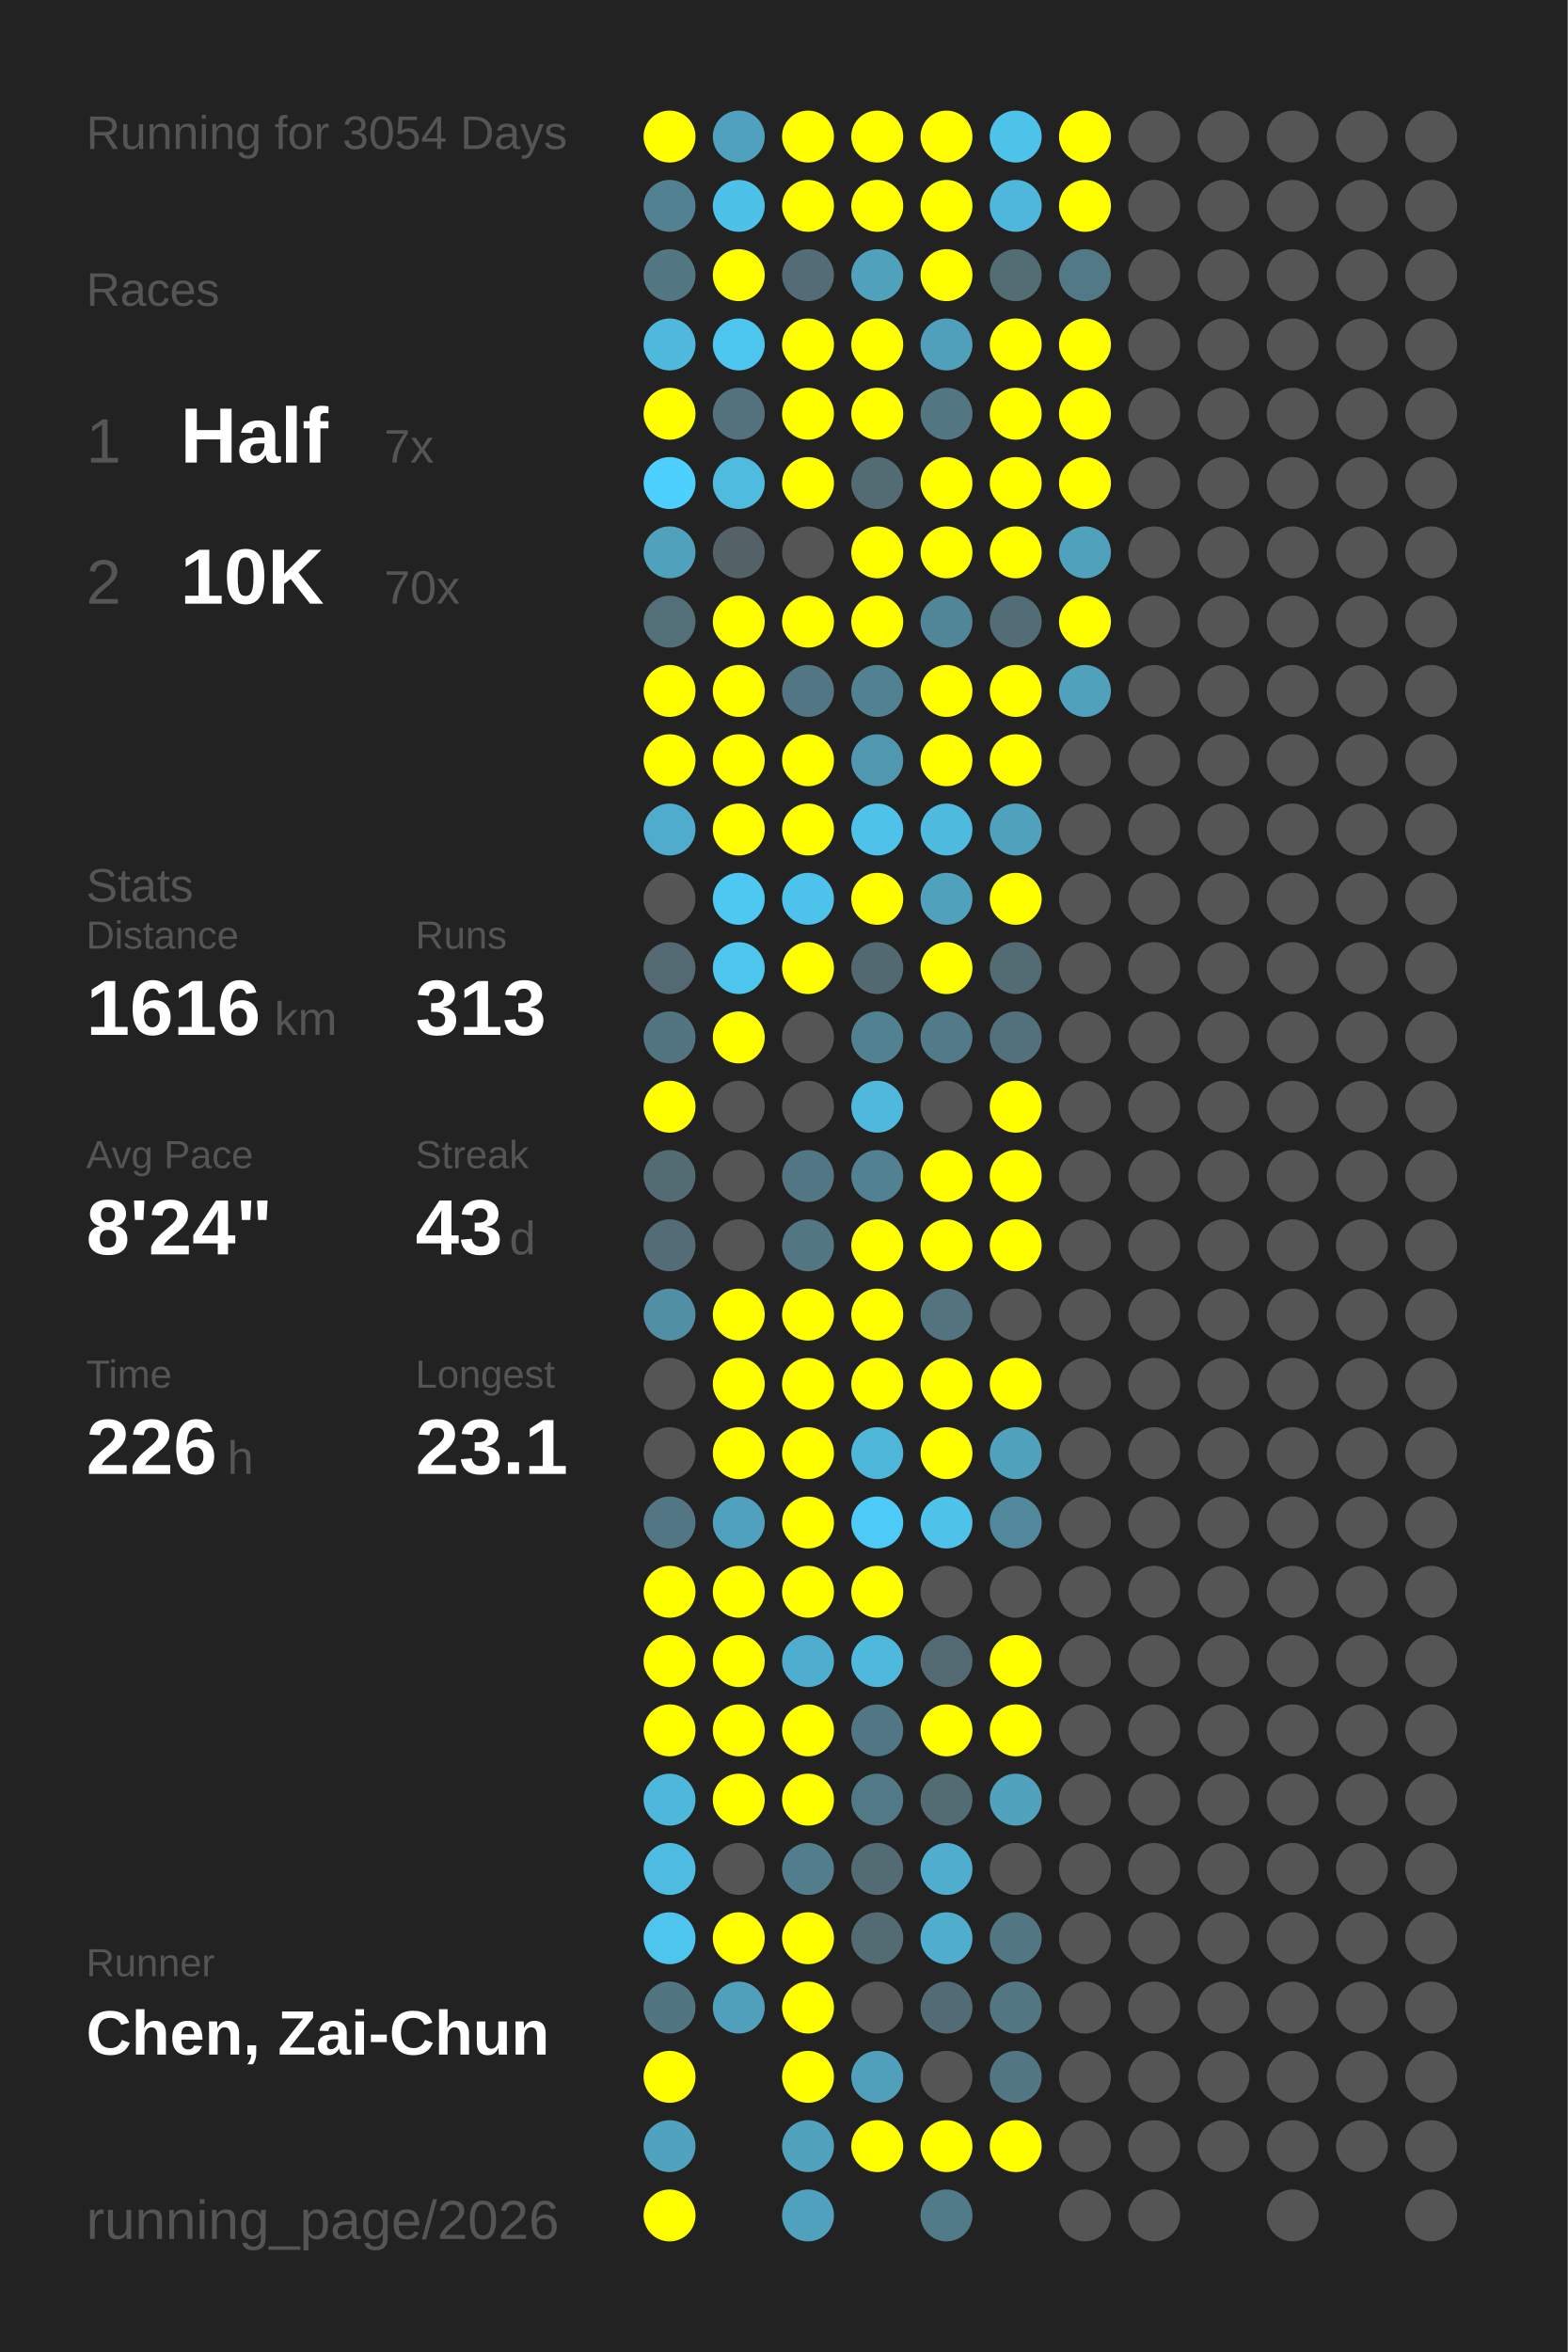
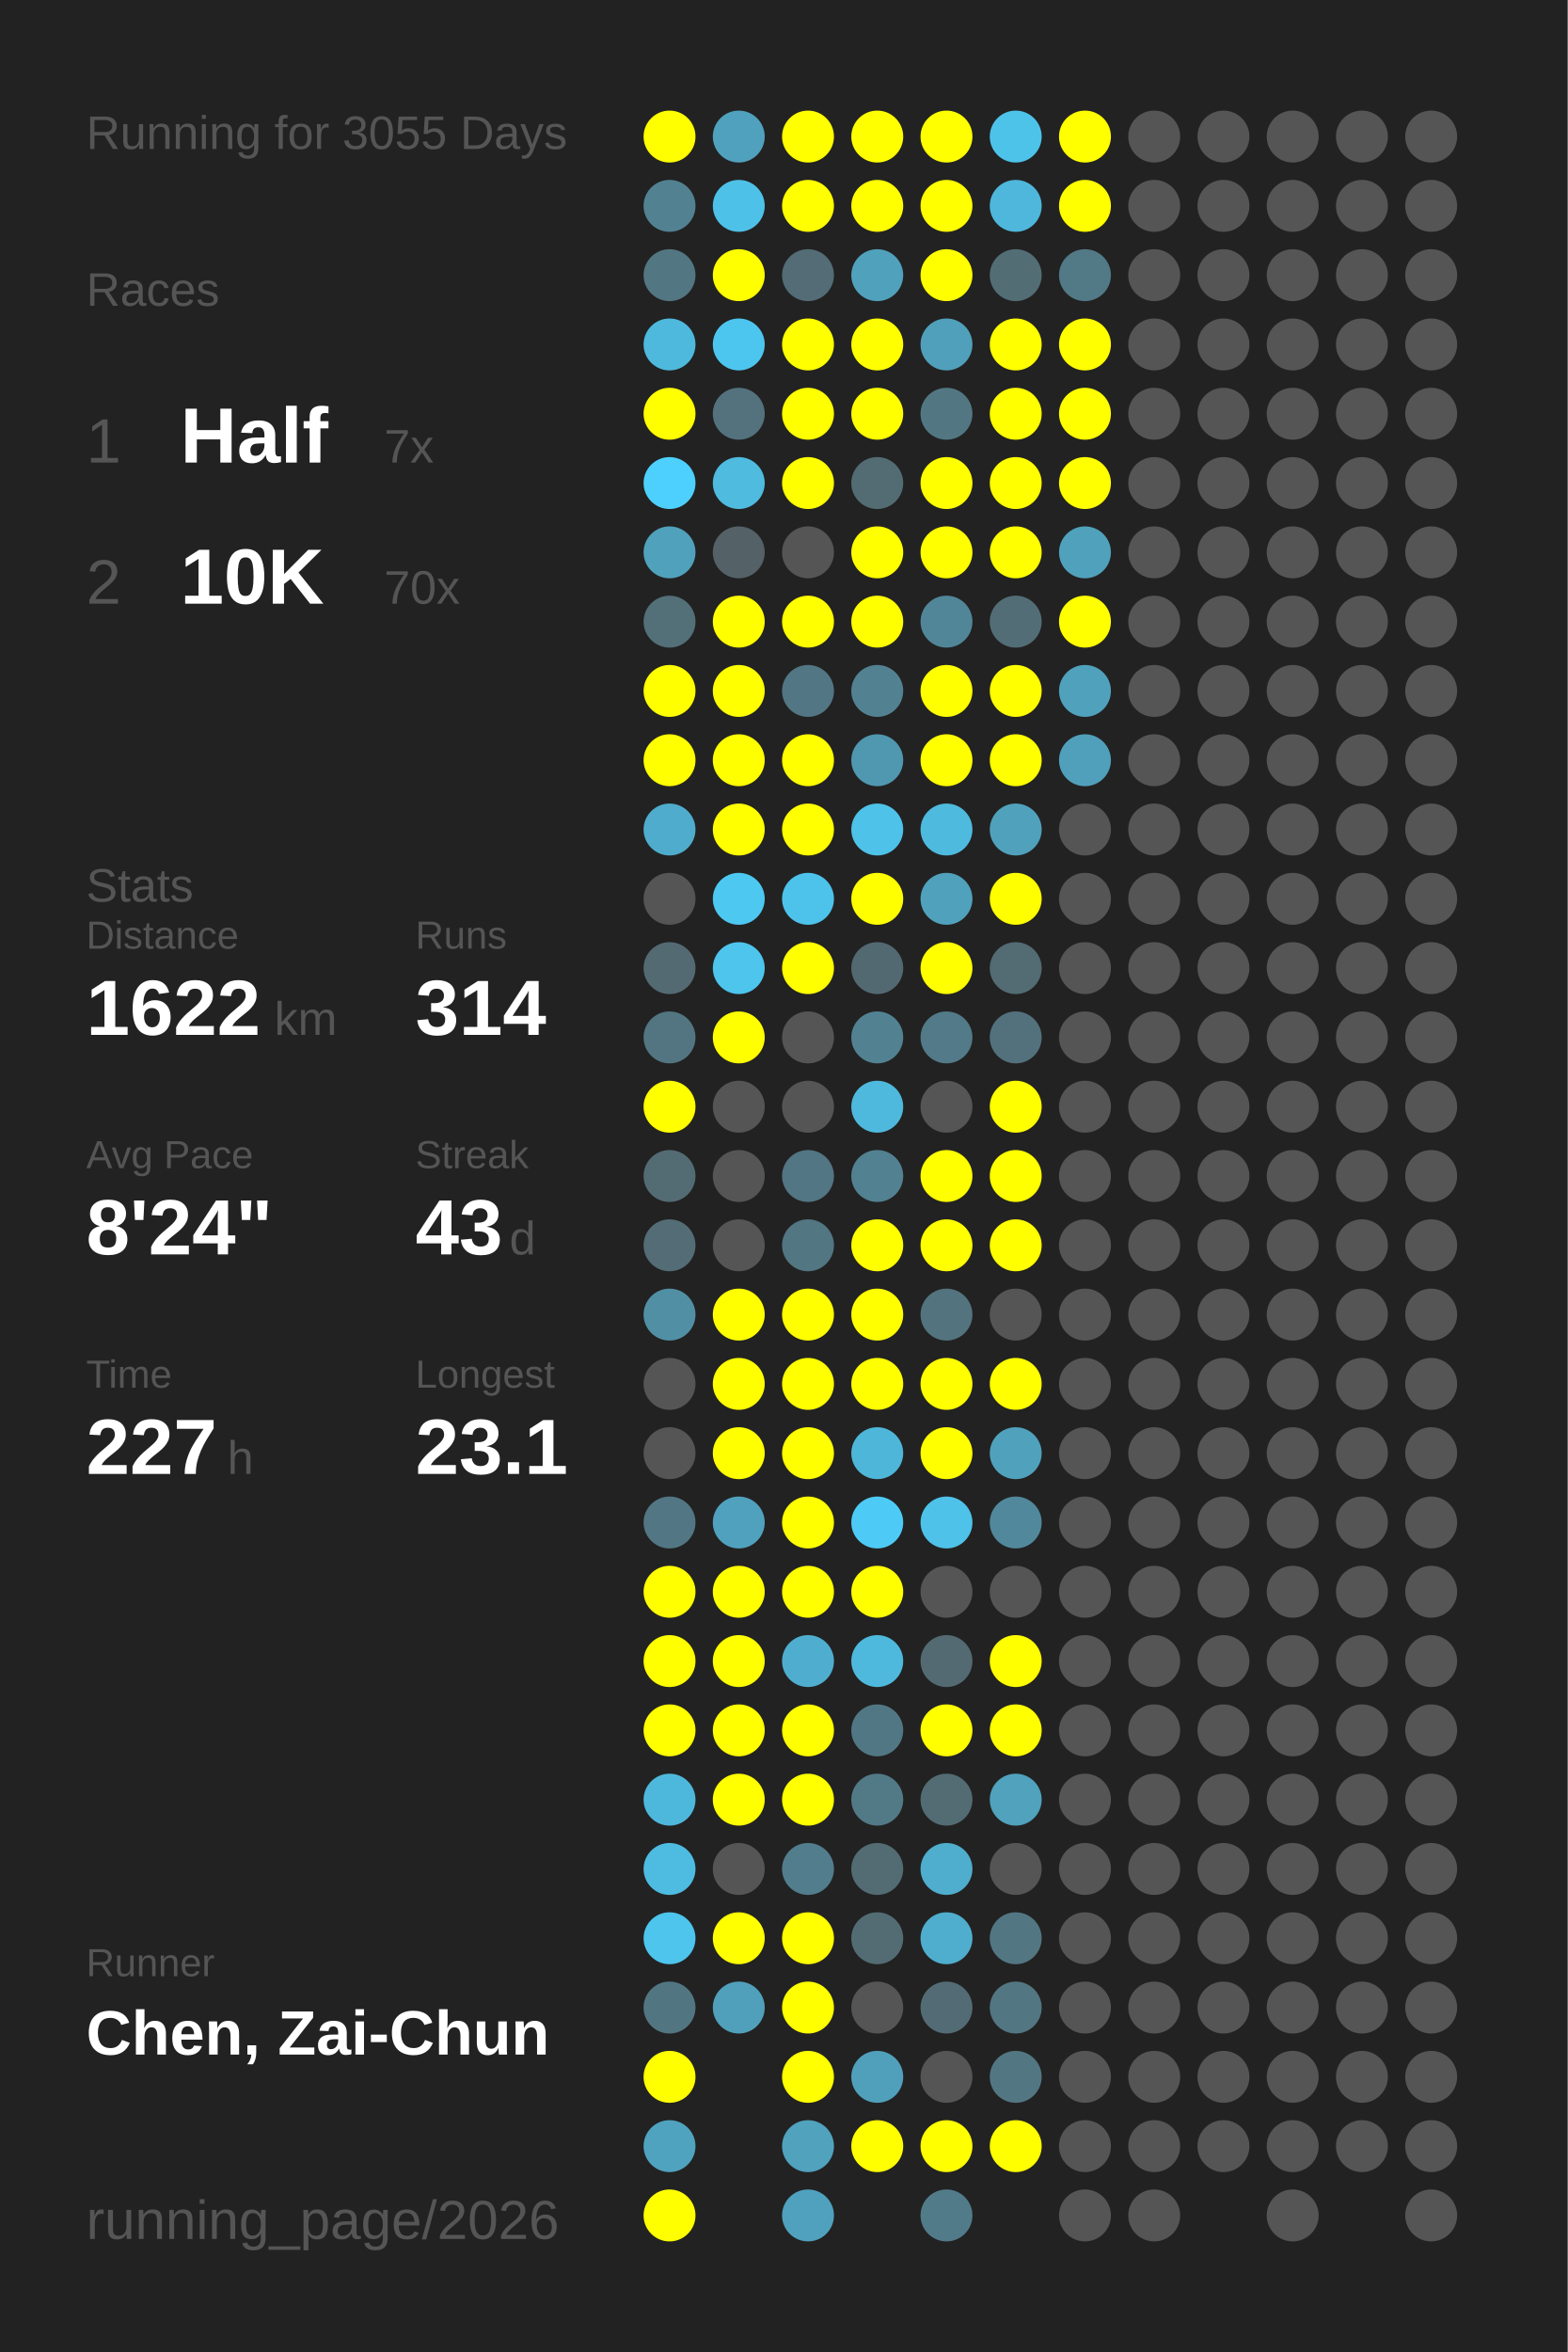
<svg xmlns="http://www.w3.org/2000/svg" baseProfile="full" height="300mm" version="1.1" viewBox="0,0,200,300" width="200mm">
  <defs />
  <rect fill="#222222" height="300" width="200" x="0" y="0" />
-   <text fill="#555555" style="font-size:6px; font-family:Arial;" x="11" y="19">Running for 3054 Days</text>
+   <text fill="#555555" style="font-size:6px; font-family:Arial;" x="11" y="19">Running for 3055 Days</text>
  <text fill="#555555" style="font-size:6px; font-family:Arial;" x="11" y="39">Races</text>
  <text fill="#555555" style="font-size:8px; font-family:Arial;" x="11" y="59">1</text>
  <text fill="#FFFFFF" style="font-size:10px; font-family:Arial; font-weight:bold;" x="23" y="59">Half</text>
  <text fill="#555555" style="font-size:6px; font-family:Arial;" x="49" y="59">7x</text>
  <text fill="#555555" style="font-size:8px; font-family:Arial;" x="11" y="77">2</text>
  <text fill="#FFFFFF" style="font-size:10px; font-family:Arial; font-weight:bold;" x="23" y="77">10K</text>
  <text fill="#555555" style="font-size:6px; font-family:Arial;" x="49" y="77">70x</text>
  <text fill="#555555" style="font-size:6px; font-family:Arial;" x="11" y="115">Stats</text>
  <text fill="#555555" style="font-size:5px; font-family:Arial;" x="11" y="121">Distance</text>
-   <text fill="#FFFFFF" style="font-size:10px; font-family:Arial; font-weight:bold;" x="11" y="132">1616</text>
+   <text fill="#FFFFFF" style="font-size:10px; font-family:Arial; font-weight:bold;" x="11" y="132">1622</text>
  <text fill="#555555" style="font-size:6px; font-family:Arial;" x="35" y="132">km</text>
  <text fill="#555555" style="font-size:5px; font-family:Arial;" x="53" y="121">Runs</text>
-   <text fill="#FFFFFF" style="font-size:10px; font-family:Arial; font-weight:bold;" x="53" y="132">313</text>
+   <text fill="#FFFFFF" style="font-size:10px; font-family:Arial; font-weight:bold;" x="53" y="132">314</text>
  <text fill="#555555" style="font-size:5px; font-family:Arial;" x="11" y="149">Avg Pace</text>
  <text fill="#FFFFFF" style="font-size:10px; font-family:Arial; font-weight:bold;" x="11" y="160">8'24"</text>
  <text fill="#555555" style="font-size:5px; font-family:Arial;" x="53" y="149">Streak</text>
  <text fill="#FFFFFF" style="font-size:10px; font-family:Arial; font-weight:bold;" x="53" y="160">43</text>
  <text fill="#555555" style="font-size:6px; font-family:Arial;" x="65" y="160">d</text>
  <text fill="#555555" style="font-size:5px; font-family:Arial;" x="11" y="177">Time</text>
-   <text fill="#FFFFFF" style="font-size:10px; font-family:Arial; font-weight:bold;" x="11" y="188">226</text>
+   <text fill="#FFFFFF" style="font-size:10px; font-family:Arial; font-weight:bold;" x="11" y="188">227</text>
  <text fill="#555555" style="font-size:6px; font-family:Arial;" x="29" y="188">h</text>
  <text fill="#555555" style="font-size:5px; font-family:Arial;" x="53" y="177">Longest</text>
  <text fill="#FFFFFF" style="font-size:10px; font-family:Arial; font-weight:bold;" x="53" y="188">23.1</text>
  <text fill="#555555" style="font-size:5px; font-family:Arial;" x="11" y="252.065">Runner</text>
  <text fill="#FFFFFF" style="font-size:8px; font-family:Arial; font-weight:bold;" x="11" y="262.065">Chen, Zai-Chun</text>
  <text fill="#555555" style="font-size:7px; font-family:Arial;" x="11" y="285.581">running_page/2026</text>
  <circle cx="85.417" cy="17.419" fill="#FFFF00" r="3.312" />
  <circle cx="85.417" cy="26.258" fill="#528292" r="3.312" />
  <circle cx="85.417" cy="35.097" fill="#527682" r="3.312" />
  <circle cx="85.417" cy="43.935" fill="#4eb9dd" r="3.312" />
  <circle cx="85.417" cy="52.774" fill="#FFFF00" r="3.312" />
  <circle cx="85.417" cy="61.613" fill="#4dd0fd" r="3.312" />
  <circle cx="85.417" cy="70.452" fill="#50a1bc" r="3.312" />
  <circle cx="85.417" cy="79.29" fill="#536f78" r="3.312" />
  <circle cx="85.417" cy="88.129" fill="#FFFF00" r="3.312" />
  <circle cx="85.417" cy="96.968" fill="#FFFF00" r="3.312" />
  <circle cx="85.417" cy="105.806" fill="#4faccc" r="3.312" />
  <circle cx="85.417" cy="114.645" fill="#555555" r="3.312" />
  <circle cx="85.417" cy="123.484" fill="#536a72" r="3.312" />
  <circle cx="85.417" cy="132.323" fill="#527581" r="3.312" />
  <circle cx="85.417" cy="141.161" fill="#FFFF00" r="3.312" />
  <circle cx="85.417" cy="150" fill="#536b73" r="3.312" />
  <circle cx="85.417" cy="158.839" fill="#536c75" r="3.312" />
  <circle cx="85.417" cy="167.677" fill="#518fa4" r="3.312" />
  <circle cx="85.417" cy="176.516" fill="#555555" r="3.312" />
  <circle cx="85.417" cy="185.355" fill="#555555" r="3.312" />
  <circle cx="85.417" cy="194.194" fill="#527683" r="3.312" />
  <circle cx="85.417" cy="203.032" fill="#FFFF00" r="3.312" />
  <circle cx="85.417" cy="211.871" fill="#FFFF00" r="3.312" />
  <circle cx="85.417" cy="220.71" fill="#FFFF00" r="3.312" />
  <circle cx="85.417" cy="229.548" fill="#4eb8dc" r="3.312" />
  <circle cx="85.417" cy="238.387" fill="#4ebce1" r="3.312" />
  <circle cx="85.417" cy="247.226" fill="#4dc5ed" r="3.312" />
  <circle cx="85.417" cy="256.065" fill="#527681" r="3.312" />
  <circle cx="85.417" cy="264.903" fill="#FFFF00" r="3.312" />
  <circle cx="85.417" cy="273.742" fill="#4fa3bf" r="3.312" />
  <circle cx="85.417" cy="282.581" fill="#FFFF00" r="3.312" />
  <circle cx="94.25" cy="17.419" fill="#50a1bd" r="3.312" />
  <circle cx="94.25" cy="26.258" fill="#4ec1e8" r="3.312" />
  <circle cx="94.25" cy="35.097" fill="#FFFF00" r="3.312" />
  <circle cx="94.25" cy="43.935" fill="#4dc6ef" r="3.312" />
  <circle cx="94.25" cy="52.774" fill="#53727d" r="3.312" />
  <circle cx="94.25" cy="61.613" fill="#4ebbdf" r="3.312" />
  <circle cx="94.25" cy="70.452" fill="#546166" r="3.312" />
  <circle cx="94.25" cy="79.29" fill="#FFFF00" r="3.312" />
  <circle cx="94.25" cy="88.129" fill="#FFFF00" r="3.312" />
  <circle cx="94.25" cy="96.968" fill="#FFFF00" r="3.312" />
  <circle cx="94.25" cy="105.806" fill="#FFFF00" r="3.312" />
  <circle cx="94.25" cy="114.645" fill="#4dc8f1" r="3.312" />
  <circle cx="94.25" cy="123.484" fill="#4dc5ed" r="3.312" />
  <circle cx="94.25" cy="132.323" fill="#FFFF00" r="3.312" />
  <circle cx="94.25" cy="141.161" fill="#555555" r="3.312" />
  <circle cx="94.25" cy="150" fill="#555555" r="3.312" />
  <circle cx="94.25" cy="158.839" fill="#555555" r="3.312" />
  <circle cx="94.25" cy="167.677" fill="#FFFF00" r="3.312" />
  <circle cx="94.25" cy="176.516" fill="#FFFF00" r="3.312" />
  <circle cx="94.25" cy="185.355" fill="#FFFF00" r="3.312" />
  <circle cx="94.25" cy="194.194" fill="#50a1bd" r="3.312" />
  <circle cx="94.25" cy="203.032" fill="#FFFF00" r="3.312" />
  <circle cx="94.25" cy="211.871" fill="#FFFF00" r="3.312" />
  <circle cx="94.25" cy="220.71" fill="#FFFF00" r="3.312" />
  <circle cx="94.25" cy="229.548" fill="#FFFF00" r="3.312" />
  <circle cx="94.25" cy="238.387" fill="#555555" r="3.312" />
  <circle cx="94.25" cy="247.226" fill="#FFFF00" r="3.312" />
  <circle cx="94.25" cy="256.065" fill="#50a0bb" r="3.312" />
  <circle cx="103.083" cy="17.419" fill="#FFFF00" r="3.312" />
  <circle cx="103.083" cy="26.258" fill="#FFFF00" r="3.312" />
  <circle cx="103.083" cy="35.097" fill="#536c75" r="3.312" />
  <circle cx="103.083" cy="43.935" fill="#FFFF00" r="3.312" />
  <circle cx="103.083" cy="52.774" fill="#FFFF00" r="3.312" />
  <circle cx="103.083" cy="61.613" fill="#FFFF00" r="3.312" />
  <circle cx="103.083" cy="70.452" fill="#555555" r="3.312" />
  <circle cx="103.083" cy="79.29" fill="#FFFF00" r="3.312" />
  <circle cx="103.083" cy="88.129" fill="#527683" r="3.312" />
  <circle cx="103.083" cy="96.968" fill="#FFFF00" r="3.312" />
  <circle cx="103.083" cy="105.806" fill="#FFFF00" r="3.312" />
  <circle cx="103.083" cy="114.645" fill="#4dc3eb" r="3.312" />
  <circle cx="103.083" cy="123.484" fill="#FFFF00" r="3.312" />
  <circle cx="103.083" cy="132.323" fill="#555555" r="3.312" />
  <circle cx="103.083" cy="141.161" fill="#555555" r="3.312" />
  <circle cx="103.083" cy="150" fill="#527683" r="3.312" />
  <circle cx="103.083" cy="158.839" fill="#527682" r="3.312" />
  <circle cx="103.083" cy="167.677" fill="#FFFF00" r="3.312" />
  <circle cx="103.083" cy="176.516" fill="#FFFF00" r="3.312" />
  <circle cx="103.083" cy="185.355" fill="#FFFF00" r="3.312" />
  <circle cx="103.083" cy="194.194" fill="#FFFF00" r="3.312" />
  <circle cx="103.083" cy="203.032" fill="#FFFF00" r="3.312" />
  <circle cx="103.083" cy="211.871" fill="#4faecf" r="3.312" />
  <circle cx="103.083" cy="220.71" fill="#FFFF00" r="3.312" />
  <circle cx="103.083" cy="229.548" fill="#FFFF00" r="3.312" />
  <circle cx="103.083" cy="238.387" fill="#527d8c" r="3.312" />
  <circle cx="103.083" cy="247.226" fill="#FFFF00" r="3.312" />
  <circle cx="103.083" cy="256.065" fill="#FFFF00" r="3.312" />
  <circle cx="103.083" cy="264.903" fill="#FFFF00" r="3.312" />
  <circle cx="103.083" cy="273.742" fill="#50a2bd" r="3.312" />
  <circle cx="103.083" cy="282.581" fill="#50a1bd" r="3.312" />
  <circle cx="111.917" cy="17.419" fill="#FFFF00" r="3.312" />
  <circle cx="111.917" cy="26.258" fill="#FFFF00" r="3.312" />
  <circle cx="111.917" cy="35.097" fill="#50a1bc" r="3.312" />
  <circle cx="111.917" cy="43.935" fill="#FFFF00" r="3.312" />
  <circle cx="111.917" cy="52.774" fill="#FFFF00" r="3.312" />
  <circle cx="111.917" cy="61.613" fill="#536c74" r="3.312" />
  <circle cx="111.917" cy="70.452" fill="#FFFF00" r="3.312" />
  <circle cx="111.917" cy="79.29" fill="#FFFF00" r="3.312" />
  <circle cx="111.917" cy="88.129" fill="#528292" r="3.312" />
  <circle cx="111.917" cy="96.968" fill="#5097b0" r="3.312" />
  <circle cx="111.917" cy="105.806" fill="#4ec2e9" r="3.312" />
  <circle cx="111.917" cy="114.645" fill="#FFFF00" r="3.312" />
  <circle cx="111.917" cy="123.484" fill="#536971" r="3.312" />
  <circle cx="111.917" cy="132.323" fill="#528292" r="3.312" />
  <circle cx="111.917" cy="141.161" fill="#4eb9dd" r="3.312" />
  <circle cx="111.917" cy="150" fill="#528191" r="3.312" />
  <circle cx="111.917" cy="158.839" fill="#FFFF00" r="3.312" />
  <circle cx="111.917" cy="167.677" fill="#FFFF00" r="3.312" />
  <circle cx="111.917" cy="176.516" fill="#FFFF00" r="3.312" />
  <circle cx="111.917" cy="185.355" fill="#4eb6d9" r="3.312" />
  <circle cx="111.917" cy="194.194" fill="#4dcbf6" r="3.312" />
  <circle cx="111.917" cy="203.032" fill="#FFFF00" r="3.312" />
  <circle cx="111.917" cy="211.871" fill="#4eb9dd" r="3.312" />
  <circle cx="111.917" cy="220.71" fill="#527784" r="3.312" />
  <circle cx="111.917" cy="229.548" fill="#527986" r="3.312" />
  <circle cx="111.917" cy="238.387" fill="#536b73" r="3.312" />
  <circle cx="111.917" cy="247.226" fill="#536c74" r="3.312" />
  <circle cx="111.917" cy="256.065" fill="#555555" r="3.312" />
  <circle cx="111.917" cy="264.903" fill="#50a0bc" r="3.312" />
  <circle cx="111.917" cy="273.742" fill="#FFFF00" r="3.312" />
  <circle cx="120.75" cy="17.419" fill="#FFFF00" r="3.312" />
  <circle cx="120.75" cy="26.258" fill="#FFFF00" r="3.312" />
  <circle cx="120.75" cy="35.097" fill="#FFFF00" r="3.312" />
  <circle cx="120.75" cy="43.935" fill="#50a0bb" r="3.312" />
  <circle cx="120.75" cy="52.774" fill="#527783" r="3.312" />
  <circle cx="120.75" cy="61.613" fill="#FFFF00" r="3.312" />
  <circle cx="120.75" cy="70.452" fill="#FFFF00" r="3.312" />
  <circle cx="120.75" cy="79.29" fill="#518698" r="3.312" />
  <circle cx="120.75" cy="88.129" fill="#FFFF00" r="3.312" />
  <circle cx="120.75" cy="96.968" fill="#FFFF00" r="3.312" />
  <circle cx="120.75" cy="105.806" fill="#4ebade" r="3.312" />
  <circle cx="120.75" cy="114.645" fill="#50a1bc" r="3.312" />
  <circle cx="120.75" cy="123.484" fill="#FFFF00" r="3.312" />
  <circle cx="120.75" cy="132.323" fill="#527a88" r="3.312" />
  <circle cx="120.75" cy="141.161" fill="#555555" r="3.312" />
  <circle cx="120.75" cy="150" fill="#FFFF00" r="3.312" />
  <circle cx="120.75" cy="158.839" fill="#FFFF00" r="3.312" />
  <circle cx="120.75" cy="167.677" fill="#53737e" r="3.312" />
  <circle cx="120.75" cy="176.516" fill="#FFFF00" r="3.312" />
  <circle cx="120.75" cy="185.355" fill="#FFFF00" r="3.312" />
  <circle cx="120.75" cy="194.194" fill="#4ec2e9" r="3.312" />
  <circle cx="120.75" cy="203.032" fill="#555555" r="3.312" />
  <circle cx="120.75" cy="211.871" fill="#536a72" r="3.312" />
  <circle cx="120.75" cy="220.71" fill="#FFFF00" r="3.312" />
  <circle cx="120.75" cy="229.548" fill="#536b73" r="3.312" />
  <circle cx="120.75" cy="238.387" fill="#4fadcd" r="3.312" />
  <circle cx="120.75" cy="247.226" fill="#4faece" r="3.312" />
  <circle cx="120.75" cy="256.065" fill="#536b74" r="3.312" />
  <circle cx="120.75" cy="264.903" fill="#555555" r="3.312" />
  <circle cx="120.75" cy="273.742" fill="#FFFF00" r="3.312" />
  <circle cx="120.75" cy="282.581" fill="#527b89" r="3.312" />
  <circle cx="129.583" cy="17.419" fill="#4dc3ea" r="3.312" />
  <circle cx="129.583" cy="26.258" fill="#4eb7db" r="3.312" />
  <circle cx="129.583" cy="35.097" fill="#536d75" r="3.312" />
  <circle cx="129.583" cy="43.935" fill="#FFFF00" r="3.312" />
  <circle cx="129.583" cy="52.774" fill="#FFFF00" r="3.312" />
  <circle cx="129.583" cy="61.613" fill="#FFFF00" r="3.312" />
  <circle cx="129.583" cy="70.452" fill="#FFFF00" r="3.312" />
  <circle cx="129.583" cy="79.29" fill="#536d76" r="3.312" />
  <circle cx="129.583" cy="88.129" fill="#FFFF00" r="3.312" />
  <circle cx="129.583" cy="96.968" fill="#FFFF00" r="3.312" />
  <circle cx="129.583" cy="105.806" fill="#50a1bc" r="3.312" />
  <circle cx="129.583" cy="114.645" fill="#FFFF00" r="3.312" />
  <circle cx="129.583" cy="123.484" fill="#536b73" r="3.312" />
  <circle cx="129.583" cy="132.323" fill="#53717c" r="3.312" />
  <circle cx="129.583" cy="141.161" fill="#FFFF00" r="3.312" />
  <circle cx="129.583" cy="150" fill="#FFFF00" r="3.312" />
  <circle cx="129.583" cy="158.839" fill="#FFFF00" r="3.312" />
  <circle cx="129.583" cy="167.677" fill="#555555" r="3.312" />
  <circle cx="129.583" cy="176.516" fill="#FFFF00" r="3.312" />
  <circle cx="129.583" cy="185.355" fill="#50a1bc" r="3.312" />
  <circle cx="129.583" cy="194.194" fill="#51889b" r="3.312" />
  <circle cx="129.583" cy="203.032" fill="#555555" r="3.312" />
  <circle cx="129.583" cy="211.871" fill="#FFFF00" r="3.312" />
  <circle cx="129.583" cy="220.71" fill="#FFFF00" r="3.312" />
  <circle cx="129.583" cy="229.548" fill="#50a2bd" r="3.312" />
  <circle cx="129.583" cy="238.387" fill="#555555" r="3.312" />
  <circle cx="129.583" cy="247.226" fill="#527783" r="3.312" />
  <circle cx="129.583" cy="256.065" fill="#527682" r="3.312" />
  <circle cx="129.583" cy="264.903" fill="#527783" r="3.312" />
  <circle cx="129.583" cy="273.742" fill="#FFFF00" r="3.312" />
  <circle cx="138.417" cy="17.419" fill="#FFFF00" r="3.312" />
  <circle cx="138.417" cy="26.258" fill="#FFFF00" r="3.312" />
  <circle cx="138.417" cy="35.097" fill="#527986" r="3.312" />
  <circle cx="138.417" cy="43.935" fill="#FFFF00" r="3.312" />
  <circle cx="138.417" cy="52.774" fill="#FFFF00" r="3.312" />
  <circle cx="138.417" cy="61.613" fill="#FFFF00" r="3.312" />
  <circle cx="138.417" cy="70.452" fill="#50a1bc" r="3.312" />
  <circle cx="138.417" cy="79.29" fill="#FFFF00" r="3.312" />
  <circle cx="138.417" cy="88.129" fill="#50a1bc" r="3.312" />
-   <circle cx="138.417" cy="96.968" fill="#555555" r="3.312" />
+   <circle cx="138.417" cy="96.968" fill="#50a0bb" r="3.312" />
  <circle cx="138.417" cy="105.806" fill="#555555" r="3.312" />
  <circle cx="138.417" cy="114.645" fill="#555555" r="3.312" />
  <circle cx="138.417" cy="123.484" fill="#555555" r="3.312" />
  <circle cx="138.417" cy="132.323" fill="#555555" r="3.312" />
  <circle cx="138.417" cy="141.161" fill="#555555" r="3.312" />
  <circle cx="138.417" cy="150" fill="#555555" r="3.312" />
  <circle cx="138.417" cy="158.839" fill="#555555" r="3.312" />
  <circle cx="138.417" cy="167.677" fill="#555555" r="3.312" />
  <circle cx="138.417" cy="176.516" fill="#555555" r="3.312" />
  <circle cx="138.417" cy="185.355" fill="#555555" r="3.312" />
  <circle cx="138.417" cy="194.194" fill="#555555" r="3.312" />
  <circle cx="138.417" cy="203.032" fill="#555555" r="3.312" />
  <circle cx="138.417" cy="211.871" fill="#555555" r="3.312" />
  <circle cx="138.417" cy="220.71" fill="#555555" r="3.312" />
  <circle cx="138.417" cy="229.548" fill="#555555" r="3.312" />
  <circle cx="138.417" cy="238.387" fill="#555555" r="3.312" />
  <circle cx="138.417" cy="247.226" fill="#555555" r="3.312" />
  <circle cx="138.417" cy="256.065" fill="#555555" r="3.312" />
  <circle cx="138.417" cy="264.903" fill="#555555" r="3.312" />
  <circle cx="138.417" cy="273.742" fill="#555555" r="3.312" />
  <circle cx="138.417" cy="282.581" fill="#555555" r="3.312" />
  <circle cx="147.25" cy="17.419" fill="#555555" r="3.312" />
  <circle cx="147.25" cy="26.258" fill="#555555" r="3.312" />
  <circle cx="147.25" cy="35.097" fill="#555555" r="3.312" />
  <circle cx="147.25" cy="43.935" fill="#555555" r="3.312" />
  <circle cx="147.25" cy="52.774" fill="#555555" r="3.312" />
  <circle cx="147.25" cy="61.613" fill="#555555" r="3.312" />
  <circle cx="147.25" cy="70.452" fill="#555555" r="3.312" />
  <circle cx="147.25" cy="79.29" fill="#555555" r="3.312" />
  <circle cx="147.25" cy="88.129" fill="#555555" r="3.312" />
  <circle cx="147.25" cy="96.968" fill="#555555" r="3.312" />
  <circle cx="147.25" cy="105.806" fill="#555555" r="3.312" />
  <circle cx="147.25" cy="114.645" fill="#555555" r="3.312" />
  <circle cx="147.25" cy="123.484" fill="#555555" r="3.312" />
  <circle cx="147.25" cy="132.323" fill="#555555" r="3.312" />
  <circle cx="147.25" cy="141.161" fill="#555555" r="3.312" />
  <circle cx="147.25" cy="150" fill="#555555" r="3.312" />
  <circle cx="147.25" cy="158.839" fill="#555555" r="3.312" />
  <circle cx="147.25" cy="167.677" fill="#555555" r="3.312" />
  <circle cx="147.25" cy="176.516" fill="#555555" r="3.312" />
  <circle cx="147.25" cy="185.355" fill="#555555" r="3.312" />
  <circle cx="147.25" cy="194.194" fill="#555555" r="3.312" />
  <circle cx="147.25" cy="203.032" fill="#555555" r="3.312" />
  <circle cx="147.25" cy="211.871" fill="#555555" r="3.312" />
  <circle cx="147.25" cy="220.71" fill="#555555" r="3.312" />
  <circle cx="147.25" cy="229.548" fill="#555555" r="3.312" />
  <circle cx="147.25" cy="238.387" fill="#555555" r="3.312" />
  <circle cx="147.25" cy="247.226" fill="#555555" r="3.312" />
  <circle cx="147.25" cy="256.065" fill="#555555" r="3.312" />
  <circle cx="147.25" cy="264.903" fill="#555555" r="3.312" />
  <circle cx="147.25" cy="273.742" fill="#555555" r="3.312" />
  <circle cx="147.25" cy="282.581" fill="#555555" r="3.312" />
  <circle cx="156.083" cy="17.419" fill="#555555" r="3.312" />
  <circle cx="156.083" cy="26.258" fill="#555555" r="3.312" />
  <circle cx="156.083" cy="35.097" fill="#555555" r="3.312" />
  <circle cx="156.083" cy="43.935" fill="#555555" r="3.312" />
  <circle cx="156.083" cy="52.774" fill="#555555" r="3.312" />
  <circle cx="156.083" cy="61.613" fill="#555555" r="3.312" />
  <circle cx="156.083" cy="70.452" fill="#555555" r="3.312" />
  <circle cx="156.083" cy="79.29" fill="#555555" r="3.312" />
  <circle cx="156.083" cy="88.129" fill="#555555" r="3.312" />
  <circle cx="156.083" cy="96.968" fill="#555555" r="3.312" />
  <circle cx="156.083" cy="105.806" fill="#555555" r="3.312" />
  <circle cx="156.083" cy="114.645" fill="#555555" r="3.312" />
  <circle cx="156.083" cy="123.484" fill="#555555" r="3.312" />
  <circle cx="156.083" cy="132.323" fill="#555555" r="3.312" />
  <circle cx="156.083" cy="141.161" fill="#555555" r="3.312" />
  <circle cx="156.083" cy="150" fill="#555555" r="3.312" />
  <circle cx="156.083" cy="158.839" fill="#555555" r="3.312" />
  <circle cx="156.083" cy="167.677" fill="#555555" r="3.312" />
  <circle cx="156.083" cy="176.516" fill="#555555" r="3.312" />
  <circle cx="156.083" cy="185.355" fill="#555555" r="3.312" />
  <circle cx="156.083" cy="194.194" fill="#555555" r="3.312" />
  <circle cx="156.083" cy="203.032" fill="#555555" r="3.312" />
  <circle cx="156.083" cy="211.871" fill="#555555" r="3.312" />
  <circle cx="156.083" cy="220.71" fill="#555555" r="3.312" />
  <circle cx="156.083" cy="229.548" fill="#555555" r="3.312" />
  <circle cx="156.083" cy="238.387" fill="#555555" r="3.312" />
  <circle cx="156.083" cy="247.226" fill="#555555" r="3.312" />
  <circle cx="156.083" cy="256.065" fill="#555555" r="3.312" />
  <circle cx="156.083" cy="264.903" fill="#555555" r="3.312" />
  <circle cx="156.083" cy="273.742" fill="#555555" r="3.312" />
  <circle cx="164.917" cy="17.419" fill="#555555" r="3.312" />
  <circle cx="164.917" cy="26.258" fill="#555555" r="3.312" />
  <circle cx="164.917" cy="35.097" fill="#555555" r="3.312" />
  <circle cx="164.917" cy="43.935" fill="#555555" r="3.312" />
  <circle cx="164.917" cy="52.774" fill="#555555" r="3.312" />
  <circle cx="164.917" cy="61.613" fill="#555555" r="3.312" />
  <circle cx="164.917" cy="70.452" fill="#555555" r="3.312" />
  <circle cx="164.917" cy="79.29" fill="#555555" r="3.312" />
  <circle cx="164.917" cy="88.129" fill="#555555" r="3.312" />
  <circle cx="164.917" cy="96.968" fill="#555555" r="3.312" />
  <circle cx="164.917" cy="105.806" fill="#555555" r="3.312" />
  <circle cx="164.917" cy="114.645" fill="#555555" r="3.312" />
  <circle cx="164.917" cy="123.484" fill="#555555" r="3.312" />
  <circle cx="164.917" cy="132.323" fill="#555555" r="3.312" />
  <circle cx="164.917" cy="141.161" fill="#555555" r="3.312" />
  <circle cx="164.917" cy="150" fill="#555555" r="3.312" />
  <circle cx="164.917" cy="158.839" fill="#555555" r="3.312" />
  <circle cx="164.917" cy="167.677" fill="#555555" r="3.312" />
  <circle cx="164.917" cy="176.516" fill="#555555" r="3.312" />
  <circle cx="164.917" cy="185.355" fill="#555555" r="3.312" />
  <circle cx="164.917" cy="194.194" fill="#555555" r="3.312" />
  <circle cx="164.917" cy="203.032" fill="#555555" r="3.312" />
  <circle cx="164.917" cy="211.871" fill="#555555" r="3.312" />
  <circle cx="164.917" cy="220.71" fill="#555555" r="3.312" />
  <circle cx="164.917" cy="229.548" fill="#555555" r="3.312" />
  <circle cx="164.917" cy="238.387" fill="#555555" r="3.312" />
  <circle cx="164.917" cy="247.226" fill="#555555" r="3.312" />
  <circle cx="164.917" cy="256.065" fill="#555555" r="3.312" />
  <circle cx="164.917" cy="264.903" fill="#555555" r="3.312" />
  <circle cx="164.917" cy="273.742" fill="#555555" r="3.312" />
  <circle cx="164.917" cy="282.581" fill="#555555" r="3.312" />
  <circle cx="173.75" cy="17.419" fill="#555555" r="3.312" />
  <circle cx="173.75" cy="26.258" fill="#555555" r="3.312" />
  <circle cx="173.75" cy="35.097" fill="#555555" r="3.312" />
  <circle cx="173.75" cy="43.935" fill="#555555" r="3.312" />
  <circle cx="173.75" cy="52.774" fill="#555555" r="3.312" />
  <circle cx="173.75" cy="61.613" fill="#555555" r="3.312" />
  <circle cx="173.75" cy="70.452" fill="#555555" r="3.312" />
  <circle cx="173.75" cy="79.29" fill="#555555" r="3.312" />
  <circle cx="173.75" cy="88.129" fill="#555555" r="3.312" />
  <circle cx="173.75" cy="96.968" fill="#555555" r="3.312" />
  <circle cx="173.75" cy="105.806" fill="#555555" r="3.312" />
  <circle cx="173.75" cy="114.645" fill="#555555" r="3.312" />
  <circle cx="173.75" cy="123.484" fill="#555555" r="3.312" />
  <circle cx="173.75" cy="132.323" fill="#555555" r="3.312" />
  <circle cx="173.75" cy="141.161" fill="#555555" r="3.312" />
  <circle cx="173.75" cy="150" fill="#555555" r="3.312" />
  <circle cx="173.75" cy="158.839" fill="#555555" r="3.312" />
  <circle cx="173.75" cy="167.677" fill="#555555" r="3.312" />
  <circle cx="173.75" cy="176.516" fill="#555555" r="3.312" />
  <circle cx="173.75" cy="185.355" fill="#555555" r="3.312" />
  <circle cx="173.75" cy="194.194" fill="#555555" r="3.312" />
  <circle cx="173.75" cy="203.032" fill="#555555" r="3.312" />
  <circle cx="173.75" cy="211.871" fill="#555555" r="3.312" />
  <circle cx="173.75" cy="220.71" fill="#555555" r="3.312" />
  <circle cx="173.75" cy="229.548" fill="#555555" r="3.312" />
  <circle cx="173.75" cy="238.387" fill="#555555" r="3.312" />
  <circle cx="173.75" cy="247.226" fill="#555555" r="3.312" />
  <circle cx="173.75" cy="256.065" fill="#555555" r="3.312" />
  <circle cx="173.75" cy="264.903" fill="#555555" r="3.312" />
  <circle cx="173.75" cy="273.742" fill="#555555" r="3.312" />
  <circle cx="182.583" cy="17.419" fill="#555555" r="3.312" />
  <circle cx="182.583" cy="26.258" fill="#555555" r="3.312" />
  <circle cx="182.583" cy="35.097" fill="#555555" r="3.312" />
  <circle cx="182.583" cy="43.935" fill="#555555" r="3.312" />
  <circle cx="182.583" cy="52.774" fill="#555555" r="3.312" />
  <circle cx="182.583" cy="61.613" fill="#555555" r="3.312" />
  <circle cx="182.583" cy="70.452" fill="#555555" r="3.312" />
  <circle cx="182.583" cy="79.29" fill="#555555" r="3.312" />
  <circle cx="182.583" cy="88.129" fill="#555555" r="3.312" />
  <circle cx="182.583" cy="96.968" fill="#555555" r="3.312" />
  <circle cx="182.583" cy="105.806" fill="#555555" r="3.312" />
  <circle cx="182.583" cy="114.645" fill="#555555" r="3.312" />
  <circle cx="182.583" cy="123.484" fill="#555555" r="3.312" />
  <circle cx="182.583" cy="132.323" fill="#555555" r="3.312" />
  <circle cx="182.583" cy="141.161" fill="#555555" r="3.312" />
  <circle cx="182.583" cy="150" fill="#555555" r="3.312" />
  <circle cx="182.583" cy="158.839" fill="#555555" r="3.312" />
  <circle cx="182.583" cy="167.677" fill="#555555" r="3.312" />
  <circle cx="182.583" cy="176.516" fill="#555555" r="3.312" />
  <circle cx="182.583" cy="185.355" fill="#555555" r="3.312" />
  <circle cx="182.583" cy="194.194" fill="#555555" r="3.312" />
  <circle cx="182.583" cy="203.032" fill="#555555" r="3.312" />
  <circle cx="182.583" cy="211.871" fill="#555555" r="3.312" />
  <circle cx="182.583" cy="220.71" fill="#555555" r="3.312" />
  <circle cx="182.583" cy="229.548" fill="#555555" r="3.312" />
  <circle cx="182.583" cy="238.387" fill="#555555" r="3.312" />
  <circle cx="182.583" cy="247.226" fill="#555555" r="3.312" />
  <circle cx="182.583" cy="256.065" fill="#555555" r="3.312" />
  <circle cx="182.583" cy="264.903" fill="#555555" r="3.312" />
  <circle cx="182.583" cy="273.742" fill="#555555" r="3.312" />
  <circle cx="182.583" cy="282.581" fill="#555555" r="3.312" />
</svg>
